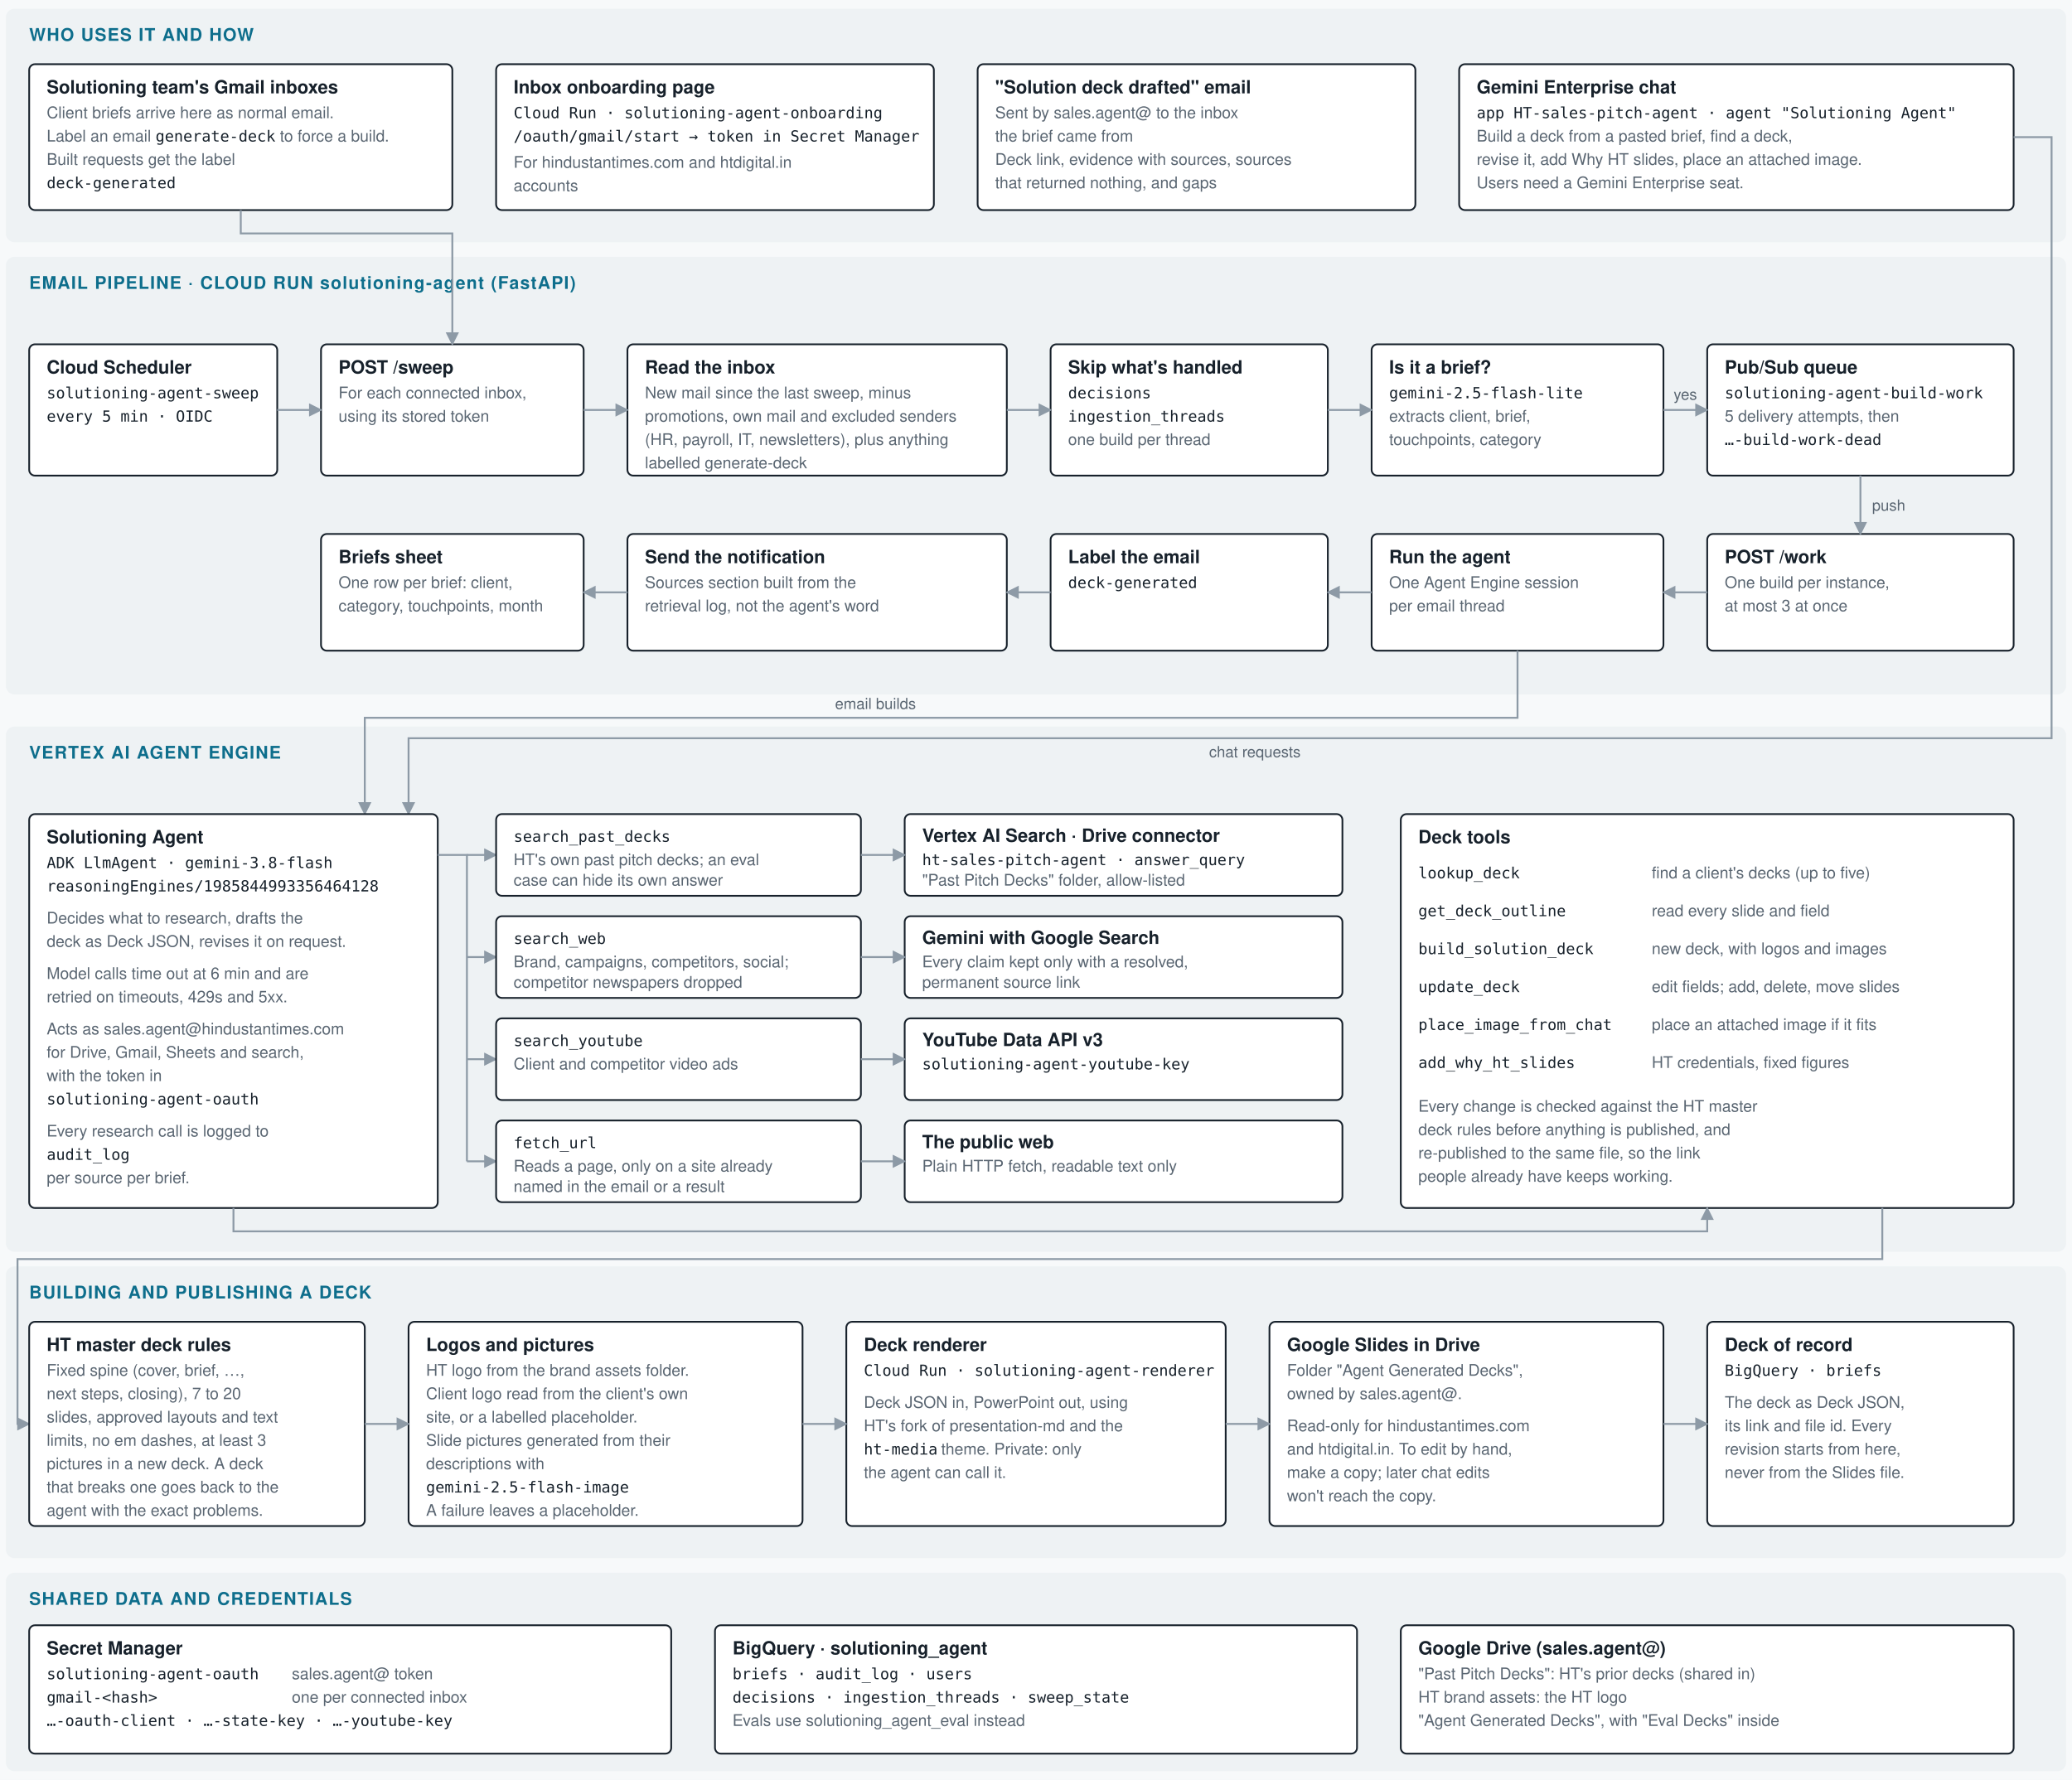
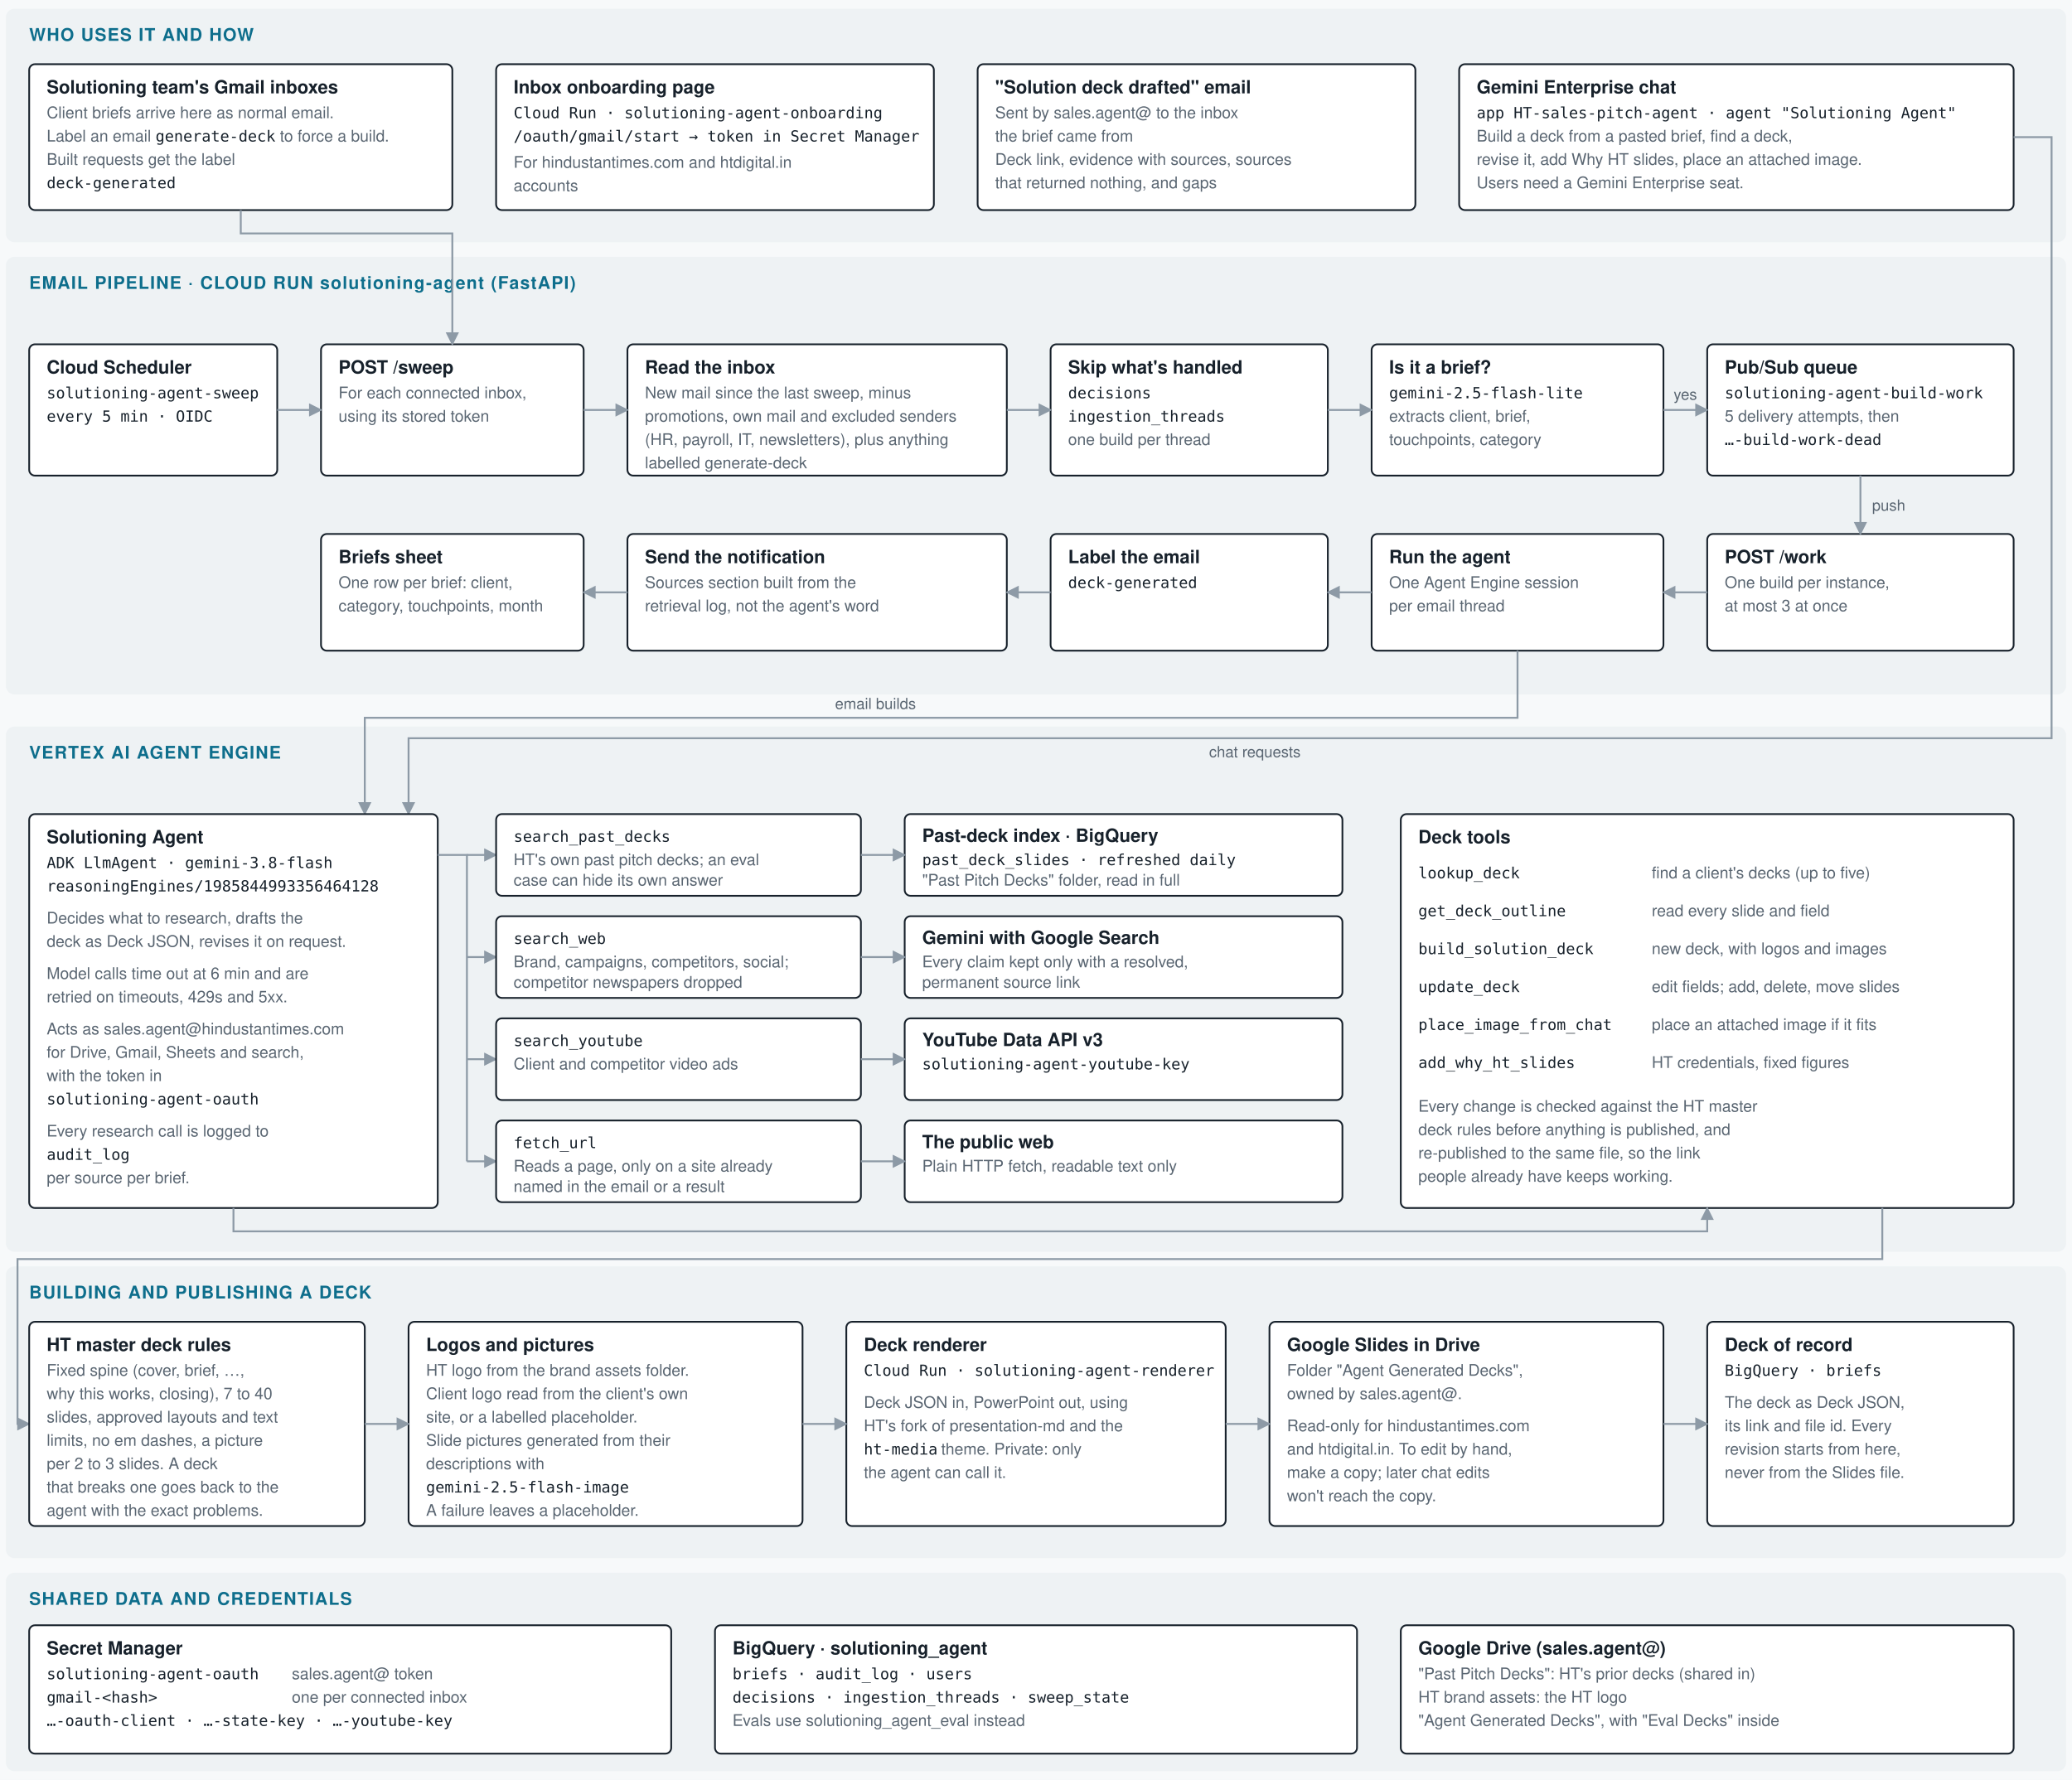
<svg xmlns="http://www.w3.org/2000/svg" viewBox="0 0 1420 1220" width="1420" height="1220" role="img" aria-label="Architecture of the HT solutioning agent. Solutioning team members connect their inboxes through the onboarding page. Every 5 minutes a scheduler calls the sweep on Cloud Run, which reads each inbox, filters noise, deduplicates, classifies requests and queues builds on Pub/Sub. Each queued build calls the Solutioning Agent on Vertex AI Agent Engine, then labels the email, sends a notification and adds a row to the briefs sheet. Gemini Enterprise chat calls the same agent. The agent researches with HT's past decks, Google Search, YouTube and web pages, then builds a deck: rules, logos and generated images, rendering on a Cloud Run renderer, and upload to Google Drive as read-only Slides, with the deck saved in BigQuery for later revisions.">
  <style>
  .band{fill:#eef2f4} .bt{font:600 12px Helvetica,Arial,sans-serif;letter-spacing:.06em;fill:#0e6e8c}
  .bx{fill:#ffffff;stroke:#17212b;stroke-width:1.2} .t{font:600 12.5px Helvetica,Arial,sans-serif;fill:#17212b}
  .m{font:400 10.5px Menlo,Consolas,monospace;fill:#17212b} .s{font:400 11px Helvetica,Arial,sans-serif;fill:#5a6672}
  .ar{fill:none;stroke:#8d9aa6;stroke-width:1.3} .al{font:400 10.5px Helvetica,Arial,sans-serif;fill:#5a6672} .ahp{fill:#8d9aa6}
</style>
  <rect x="0" y="0" width="1420" height="1220" fill="#f7f9fa" />
  <defs>
    <marker id="ah" viewBox="0 0 10 10" refX="9" refY="5" markerWidth="7" markerHeight="7" orient="auto-start-reverse">
      <path class="ahp" d="M0,0 L10,5 L0,10 z" />
    </marker>
  </defs>
  <rect class="band" x="4" y="6" width="1412" height="160" rx="6" />
  <text class="bt" x="20" y="28">WHO USES IT AND HOW</text>
  <rect class="bx" x="20" y="44" width="290" height="100" rx="4" />
  <text class="t" x="32" y="64">Solutioning team's Gmail inboxes</text>
  <text class="s" x="32" y="81">Client briefs arrive here as normal email.</text>
  <text class="s" x="32" y="97">Label an email <tspan class="m">generate-deck</tspan> to force a build.</text>
  <text class="s" x="32" y="113">Built requests get the label</text>
  <text class="m" x="32" y="129">deck-generated</text>
  <rect class="bx" x="340" y="44" width="300" height="100" rx="4" />
  <text class="t" x="352" y="64">Inbox onboarding page</text>
  <text class="m" x="352" y="81">Cloud Run · solutioning-agent-onboarding</text>
  <text class="m" x="352" y="97">/oauth/gmail/start → token in Secret Manager</text>
  <text class="s" x="352" y="115">For hindustantimes.com and htdigital.in</text>
  <text class="s" x="352" y="131">accounts</text>
  <rect class="bx" x="670" y="44" width="300" height="100" rx="4" />
  <text class="t" x="682" y="64">"Solution deck drafted" email</text>
  <text class="s" x="682" y="81">Sent by sales.agent@ to the inbox</text>
  <text class="s" x="682" y="97">the brief came from</text>
  <text class="s" x="682" y="113">Deck link, evidence with sources, sources</text>
  <text class="s" x="682" y="129">that returned nothing, and gaps</text>
  <rect class="bx" x="1000" y="44" width="380" height="100" rx="4" />
  <text class="t" x="1012" y="64">Gemini Enterprise chat</text>
  <text class="m" x="1012" y="81">app HT-sales-pitch-agent · agent "Solutioning Agent"</text>
  <text class="s" x="1012" y="97">Build a deck from a pasted brief, find a deck,</text>
  <text class="s" x="1012" y="113">revise it, add Why HT slides, place an attached image.</text>
  <text class="s" x="1012" y="129">Users need a Gemini Enterprise seat.</text>
  <rect class="band" x="4" y="176" width="1412" height="300" rx="6" />
  <text class="bt" x="20" y="198">EMAIL PIPELINE · CLOUD RUN solutioning-agent (FastAPI)</text>
  <rect class="bx" x="20" y="236" width="170" height="90" rx="4" />
  <text class="t" x="32" y="256">Cloud Scheduler</text>
  <text class="m" x="32" y="273">solutioning-agent-sweep</text>
  <text class="m" x="32" y="289">every 5 min · OIDC</text>
  <rect class="bx" x="220" y="236" width="180" height="90" rx="4" />
  <text class="t" x="232" y="256">POST /sweep</text>
  <text class="s" x="232" y="273">For each connected inbox,</text>
  <text class="s" x="232" y="289">using its stored token</text>
  <rect class="bx" x="430" y="236" width="260" height="90" rx="4" />
  <text class="t" x="442" y="256">Read the inbox</text>
  <text class="s" x="442" y="273">New mail since the last sweep, minus</text>
  <text class="s" x="442" y="289">promotions, own mail and excluded senders</text>
  <text class="s" x="442" y="305">(HR, payroll, IT, newsletters), plus anything</text>
  <text class="s" x="442" y="321">labelled generate-deck</text>
  <rect class="bx" x="720" y="236" width="190" height="90" rx="4" />
  <text class="t" x="732" y="256">Skip what's handled</text>
  <text class="m" x="732" y="273">decisions</text>
  <text class="m" x="732" y="289">ingestion_threads</text>
  <text class="s" x="732" y="305">one build per thread</text>
  <rect class="bx" x="940" y="236" width="200" height="90" rx="4" />
  <text class="t" x="952" y="256">Is it a brief?</text>
  <text class="m" x="952" y="273">gemini-2.5-flash-lite</text>
  <text class="s" x="952" y="289">extracts client, brief,</text>
  <text class="s" x="952" y="305">touchpoints, category</text>
  <rect class="bx" x="1170" y="236" width="210" height="90" rx="4" />
  <text class="t" x="1182" y="256">Pub/Sub queue</text>
  <text class="m" x="1182" y="273">solutioning-agent-build-work</text>
  <text class="s" x="1182" y="289">5 delivery attempts, then</text>
  <text class="m" x="1182" y="305">…-build-work-dead</text>
  <path class="ar" d="M 190 281 L 220 281" marker-end="url(#ah)" />
  <path class="ar" d="M 400 281 L 430 281" marker-end="url(#ah)" />
  <path class="ar" d="M 690 281 L 720 281" marker-end="url(#ah)" />
  <path class="ar" d="M 910 281 L 940 281" marker-end="url(#ah)" />
  <path class="ar" d="M 1140 281 L 1170 281" marker-end="url(#ah)" />
  <text class="al" x="1155" y="274" text-anchor="middle">yes</text>
  <path class="ar" d="M 165 144 L 165 160 L 310 160 L 310 236" marker-end="url(#ah)" />
  <rect class="bx" x="1170" y="366" width="210" height="80" rx="4" />
  <text class="t" x="1182" y="386">POST /work</text>
  <text class="s" x="1182" y="403">One build per instance,</text>
  <text class="s" x="1182" y="419">at most 3 at once</text>
  <rect class="bx" x="940" y="366" width="200" height="80" rx="4" />
  <text class="t" x="952" y="386">Run the agent</text>
  <text class="s" x="952" y="403">One Agent Engine session</text>
  <text class="s" x="952" y="419">per email thread</text>
  <rect class="bx" x="720" y="366" width="190" height="80" rx="4" />
  <text class="t" x="732" y="386">Label the email</text>
  <text class="m" x="732" y="403">deck-generated</text>
  <rect class="bx" x="430" y="366" width="260" height="80" rx="4" />
  <text class="t" x="442" y="386">Send the notification</text>
  <text class="s" x="442" y="403">Sources section built from the</text>
  <text class="s" x="442" y="419">retrieval log, not the agent's word</text>
  <rect class="bx" x="220" y="366" width="180" height="80" rx="4" />
  <text class="t" x="232" y="386">Briefs sheet</text>
  <text class="s" x="232" y="403">One row per brief: client,</text>
  <text class="s" x="232" y="419">category, touchpoints, month</text>
  <path class="ar" d="M 1275 326 L 1275 366" marker-end="url(#ah)" />
  <text class="al" x="1283" y="350">push</text>
  <path class="ar" d="M 1170 406 L 1140 406" marker-end="url(#ah)" />
  <path class="ar" d="M 940 406 L 910 406" marker-end="url(#ah)" />
  <path class="ar" d="M 720 406 L 690 406" marker-end="url(#ah)" />
  <path class="ar" d="M 430 406 L 400 406" marker-end="url(#ah)" />
  <rect class="band" x="4" y="498" width="1412" height="360" rx="6" />
  <text class="bt" x="20" y="520">VERTEX AI AGENT ENGINE</text>
  <path class="ar" d="M 1040 446 L 1040 492 L 250 492 L 250 558" marker-end="url(#ah)" />
  <text class="al" x="600" y="486" text-anchor="middle">email builds</text>
  <path class="ar" d="M 1380 94 L 1406 94 L 1406 506 L 280 506 L 280 558" marker-end="url(#ah)" />
  <text class="al" x="860" y="519" text-anchor="middle">chat requests</text>
  <g transform="translate(0,30)">
    <rect class="bx" x="20" y="528" width="280" height="270" rx="4" />
    <text class="t" x="32" y="548">Solutioning Agent</text>
    <text class="m" x="32" y="565">ADK LlmAgent · gemini-3.8-flash</text>
    <text class="m" x="32" y="581">reasoningEngines/1985844993356464128</text>
    <text class="s" x="32" y="603">Decides what to research, drafts the</text>
    <text class="s" x="32" y="619">deck as Deck JSON, revises it on request.</text>
    <text class="s" x="32" y="641">Model calls time out at 6 min and are</text>
    <text class="s" x="32" y="657">retried on timeouts, 429s and 5xx.</text>
    <text class="s" x="32" y="679">Acts as sales.agent@hindustantimes.com</text>
    <text class="s" x="32" y="695">for Drive, Gmail, Sheets and search,</text>
    <text class="s" x="32" y="711">with the token in</text>
    <text class="m" x="32" y="727">solutioning-agent-oauth</text>
    <text class="s" x="32" y="749">Every research call is logged to</text>
    <text class="m" x="32" y="765">audit_log</text>
    <text class="s" x="32" y="781">per source per brief.</text>
    <path class="ar" d="M 300 556 L 320 556 L 320 766" />
    <path class="ar" d="M 320 556 L 340 556" marker-end="url(#ah)" />
    <path class="ar" d="M 320 626 L 340 626" marker-end="url(#ah)" />
    <path class="ar" d="M 320 696 L 340 696" marker-end="url(#ah)" />
    <path class="ar" d="M 320 766 L 340 766" marker-end="url(#ah)" />
    <rect class="bx" x="340" y="528" width="250" height="56" rx="4" />
    <text class="m" x="352" y="547">search_past_decks</text>
    <text class="s" x="352" y="563">HT's own past pitch decks; an eval</text>
    <text class="s" x="352" y="577">case can hide its own answer</text>
    <rect class="bx" x="340" y="598" width="250" height="56" rx="4" />
    <text class="m" x="352" y="617">search_web</text>
    <text class="s" x="352" y="633">Brand, campaigns, competitors, social;</text>
    <text class="s" x="352" y="647">competitor newspapers dropped</text>
    <rect class="bx" x="340" y="668" width="250" height="56" rx="4" />
    <text class="m" x="352" y="687">search_youtube</text>
    <text class="s" x="352" y="703">Client and competitor video ads</text>
    <rect class="bx" x="340" y="738" width="250" height="56" rx="4" />
    <text class="m" x="352" y="757">fetch_url</text>
    <text class="s" x="352" y="773">Reads a page, only on a site already</text>
    <text class="s" x="352" y="787">named in the email or a result</text>
    <rect class="bx" x="620" y="528" width="300" height="56" rx="4" />
-     <text class="t" x="632" y="547">Vertex AI Search · Drive connector</text>
-     <text class="m" x="632" y="563">ht-sales-pitch-agent · answer_query</text>
-     <text class="s" x="632" y="577">"Past Pitch Decks" folder, allow-listed</text>
+     <text class="t" x="632" y="547">Past-deck index · BigQuery</text>
+     <text class="m" x="632" y="563">past_deck_slides · refreshed daily</text>
+     <text class="s" x="632" y="577">"Past Pitch Decks" folder, read in full</text>
    <rect class="bx" x="620" y="598" width="300" height="56" rx="4" />
    <text class="t" x="632" y="617">Gemini with Google Search</text>
    <text class="s" x="632" y="633">Every claim kept only with a resolved,</text>
    <text class="s" x="632" y="647">permanent source link</text>
    <rect class="bx" x="620" y="668" width="300" height="56" rx="4" />
    <text class="t" x="632" y="687">YouTube Data API v3</text>
    <text class="m" x="632" y="703">solutioning-agent-youtube-key</text>
    <rect class="bx" x="620" y="738" width="300" height="56" rx="4" />
    <text class="t" x="632" y="757">The public web</text>
    <text class="s" x="632" y="773">Plain HTTP fetch, readable text only</text>
    <path class="ar" d="M 590 556 L 620 556" marker-end="url(#ah)" />
    <path class="ar" d="M 590 626 L 620 626" marker-end="url(#ah)" />
    <path class="ar" d="M 590 696 L 620 696" marker-end="url(#ah)" />
    <path class="ar" d="M 590 766 L 620 766" marker-end="url(#ah)" />
    <rect class="bx" x="960" y="528" width="420" height="270" rx="4" />
    <text class="t" x="972" y="548">Deck tools</text>
    <text class="m" x="972" y="572">lookup_deck</text>
    <text class="s" x="1132" y="572">find a client's decks (up to five)</text>
    <text class="m" x="972" y="598">get_deck_outline</text>
    <text class="s" x="1132" y="598">read every slide and field</text>
    <text class="m" x="972" y="624">build_solution_deck</text>
    <text class="s" x="1132" y="624">new deck, with logos and images</text>
    <text class="m" x="972" y="650">update_deck</text>
    <text class="s" x="1132" y="650">edit fields; add, delete, move slides</text>
    <text class="m" x="972" y="676">place_image_from_chat</text>
    <text class="s" x="1132" y="676">place an attached image if it fits</text>
    <text class="m" x="972" y="702">add_why_ht_slides</text>
    <text class="s" x="1132" y="702">HT credentials, fixed figures</text>
    <text class="s" x="972" y="732">Every change is checked against the HT master</text>
    <text class="s" x="972" y="748">deck rules before anything is published, and</text>
    <text class="s" x="972" y="764">re-published to the same file, so the link</text>
    <text class="s" x="972" y="780">people already have keeps working.</text>
    <path class="ar" d="M 160 798 L 160 814 L 1170 814 L 1170 798" marker-end="url(#ah)" />
    <rect class="band" x="4" y="838" width="1412" height="200" rx="6" />
    <text class="bt" x="20" y="860">BUILDING AND PUBLISHING A DECK</text>
    <path class="ar" d="M 1290 798 L 1290 833 L 12 833 L 12 946 L 20 946" marker-end="url(#ah)" />
    <rect class="bx" x="20" y="876" width="230" height="140" rx="4" />
    <text class="t" x="32" y="896">HT master deck rules</text>
    <text class="s" x="32" y="913">Fixed spine (cover, brief, …,</text>
-     <text class="s" x="32" y="929">next steps, closing), 7 to 20</text>
+     <text class="s" x="32" y="929">why this works, closing), 7 to 40</text>
    <text class="s" x="32" y="945">slides, approved layouts and text</text>
-     <text class="s" x="32" y="961">limits, no em dashes, at least 3</text>
-     <text class="s" x="32" y="977">pictures in a new deck. A deck</text>
+     <text class="s" x="32" y="961">limits, no em dashes, a picture</text>
+     <text class="s" x="32" y="977">per 2 to 3 slides. A deck</text>
    <text class="s" x="32" y="993">that breaks one goes back to the</text>
    <text class="s" x="32" y="1009">agent with the exact problems.</text>
    <rect class="bx" x="280" y="876" width="270" height="140" rx="4" />
    <text class="t" x="292" y="896">Logos and pictures</text>
    <text class="s" x="292" y="913">HT logo from the brand assets folder.</text>
    <text class="s" x="292" y="929">Client logo read from the client's own</text>
    <text class="s" x="292" y="945">site, or a labelled placeholder.</text>
    <text class="s" x="292" y="961">Slide pictures generated from their</text>
    <text class="s" x="292" y="977">descriptions with</text>
    <text class="m" x="292" y="993">gemini-2.5-flash-image</text>
    <text class="s" x="292" y="1009">A failure leaves a placeholder.</text>
    <rect class="bx" x="580" y="876" width="260" height="140" rx="4" />
    <text class="t" x="592" y="896">Deck renderer</text>
    <text class="m" x="592" y="913">Cloud Run · solutioning-agent-renderer</text>
    <text class="s" x="592" y="935">Deck JSON in, PowerPoint out, using</text>
    <text class="s" x="592" y="951">HT's fork of presentation-md and the</text>
    <text class="m" x="592" y="967">ht-media</text>
    <text class="s" x="645" y="967">theme. Private: only</text>
    <text class="s" x="592" y="983">the agent can call it.</text>
    <rect class="bx" x="870" y="876" width="270" height="140" rx="4" />
    <text class="t" x="882" y="896">Google Slides in Drive</text>
    <text class="s" x="882" y="913">Folder "Agent Generated Decks",</text>
    <text class="s" x="882" y="929">owned by sales.agent@.</text>
    <text class="s" x="882" y="951">Read-only for hindustantimes.com</text>
    <text class="s" x="882" y="967">and htdigital.in. To edit by hand,</text>
    <text class="s" x="882" y="983">make a copy; later chat edits</text>
    <text class="s" x="882" y="999">won't reach the copy.</text>
    <rect class="bx" x="1170" y="876" width="210" height="140" rx="4" />
    <text class="t" x="1182" y="896">Deck of record</text>
    <text class="m" x="1182" y="913">BigQuery · briefs</text>
    <text class="s" x="1182" y="935">The deck as Deck JSON,</text>
    <text class="s" x="1182" y="951">its link and file id. Every</text>
    <text class="s" x="1182" y="967">revision starts from here,</text>
    <text class="s" x="1182" y="983">never from the Slides file.</text>
    <path class="ar" d="M 250 946 L 280 946" marker-end="url(#ah)" />
    <path class="ar" d="M 550 946 L 580 946" marker-end="url(#ah)" />
    <path class="ar" d="M 840 946 L 870 946" marker-end="url(#ah)" />
    <path class="ar" d="M 1140 946 L 1170 946" marker-end="url(#ah)" />
    <rect class="band" x="4" y="1048" width="1412" height="136" rx="6" />
    <text class="bt" x="20" y="1070">SHARED DATA AND CREDENTIALS</text>
    <rect class="bx" x="20" y="1084" width="440" height="88" rx="4" />
    <text class="t" x="32" y="1104">Secret Manager</text>
    <text class="m" x="32" y="1121">solutioning-agent-oauth</text>
    <text class="s" x="200" y="1121">sales.agent@ token</text>
    <text class="m" x="32" y="1137">gmail-&lt;hash&gt;</text>
    <text class="s" x="200" y="1137">one per connected inbox</text>
    <text class="m" x="32" y="1153">…-oauth-client · …-state-key · …-youtube-key</text>
    <rect class="bx" x="490" y="1084" width="440" height="88" rx="4" />
    <text class="t" x="502" y="1104">BigQuery · solutioning_agent</text>
    <text class="m" x="502" y="1121">briefs · audit_log · users</text>
    <text class="m" x="502" y="1137">decisions · ingestion_threads · sweep_state</text>
    <text class="s" x="502" y="1153">Evals use solutioning_agent_eval instead</text>
    <rect class="bx" x="960" y="1084" width="420" height="88" rx="4" />
    <text class="t" x="972" y="1104">Google Drive (sales.agent@)</text>
    <text class="s" x="972" y="1121">"Past Pitch Decks": HT's prior decks (shared in)</text>
    <text class="s" x="972" y="1137">HT brand assets: the HT logo</text>
    <text class="s" x="972" y="1153">"Agent Generated Decks", with "Eval Decks" inside</text>
  </g>
</svg>
